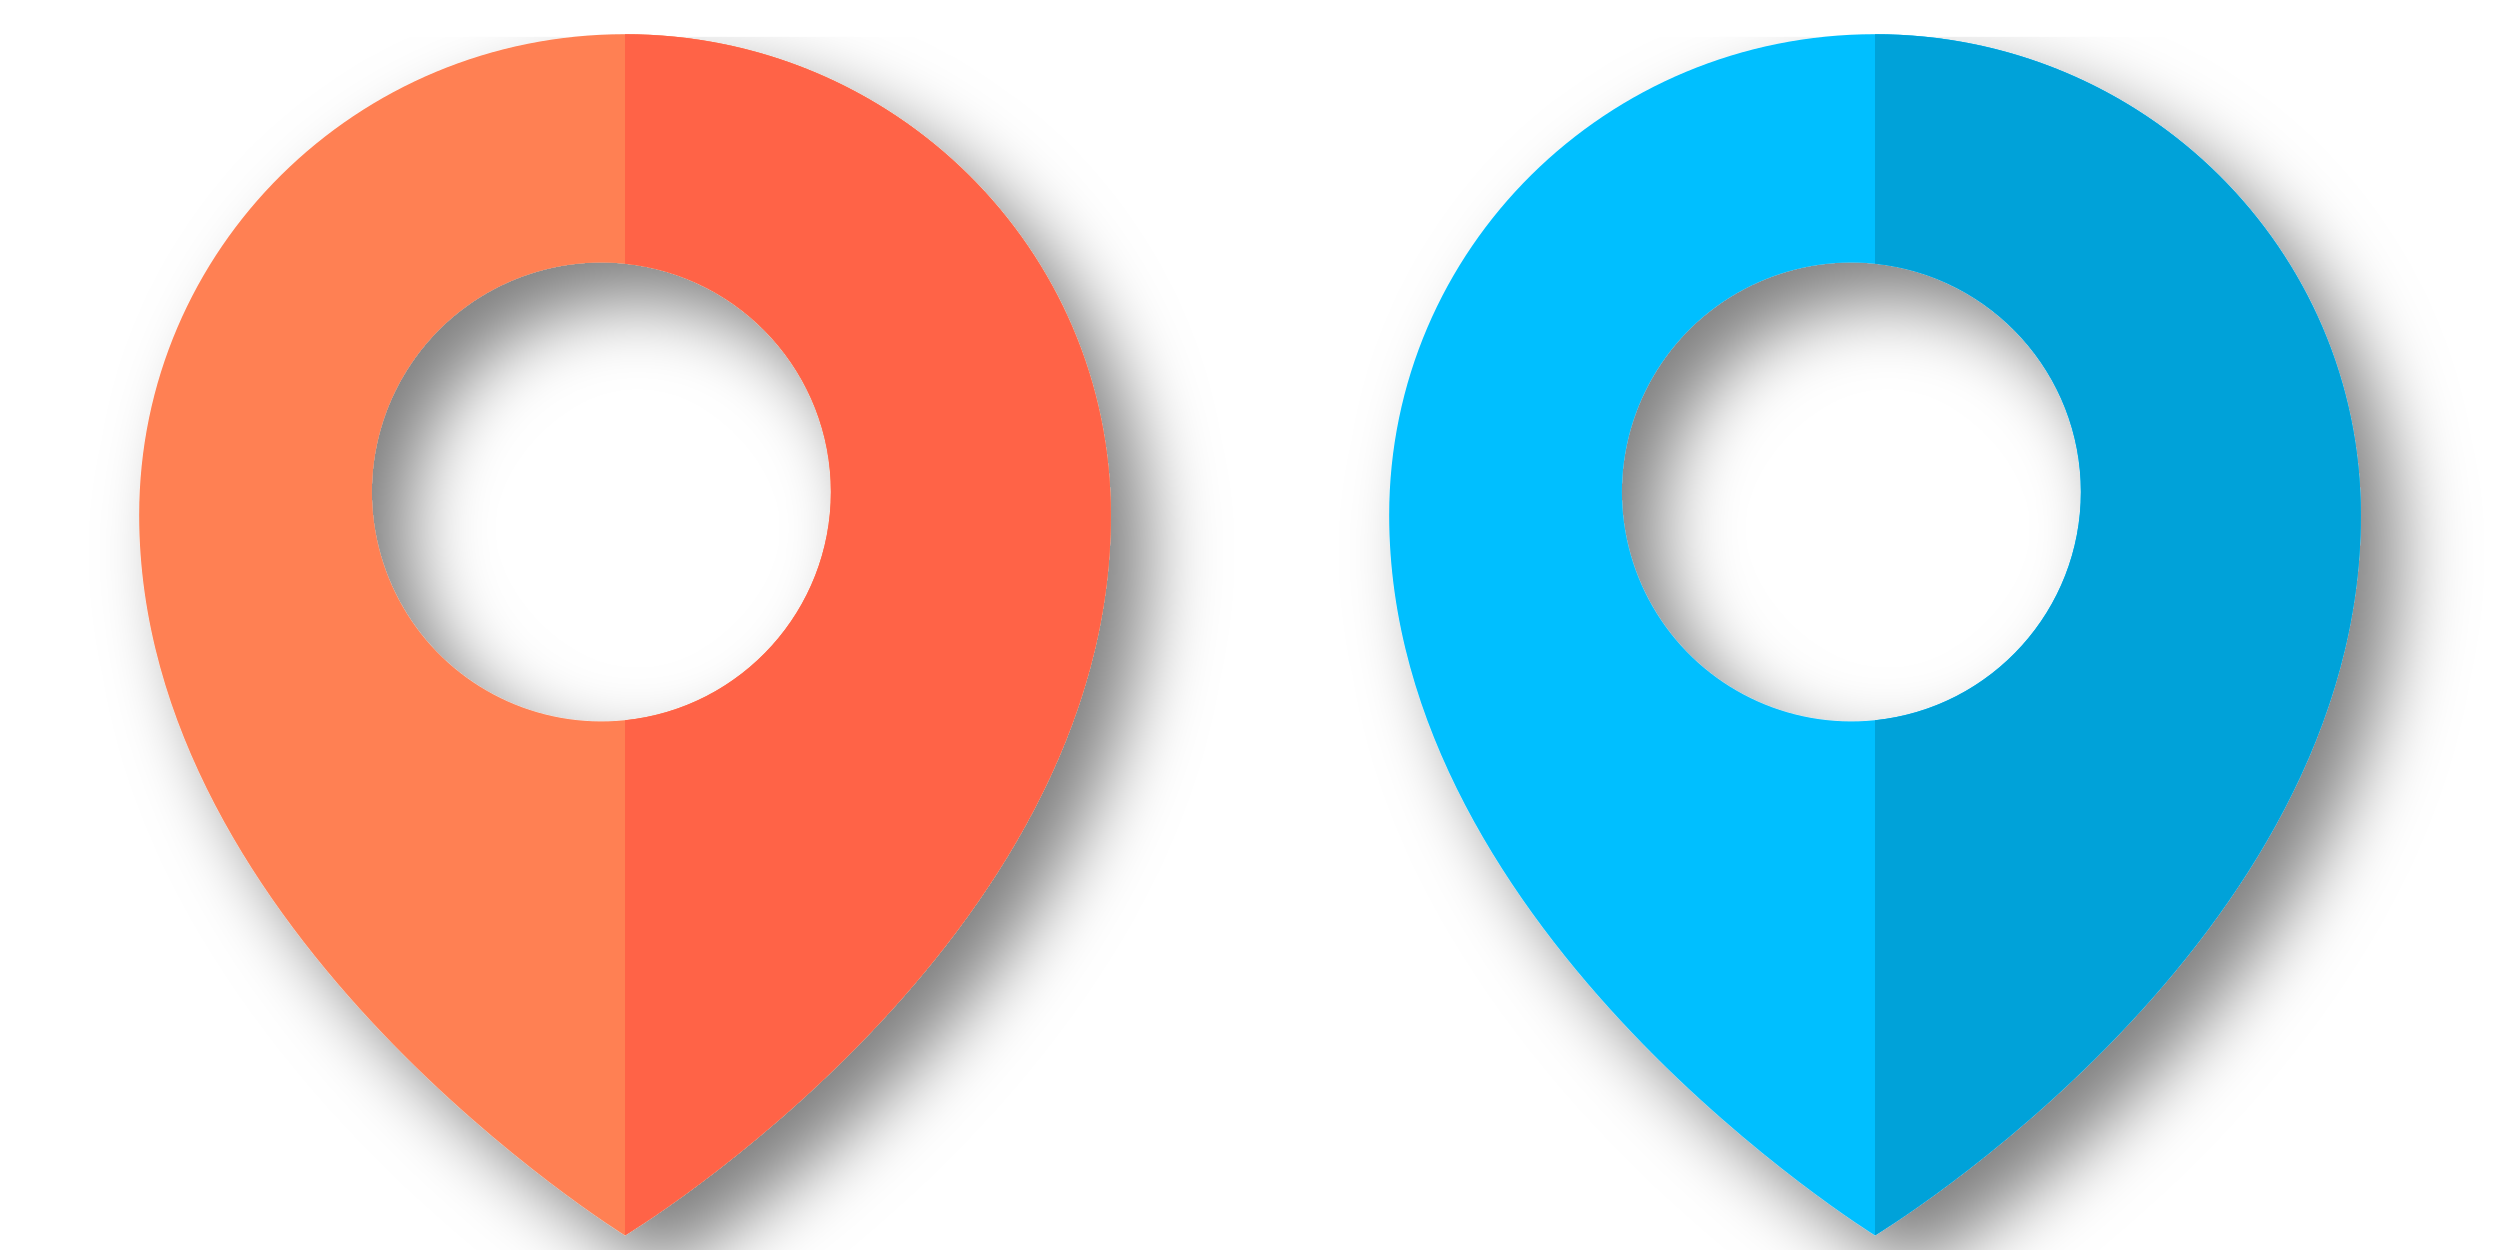
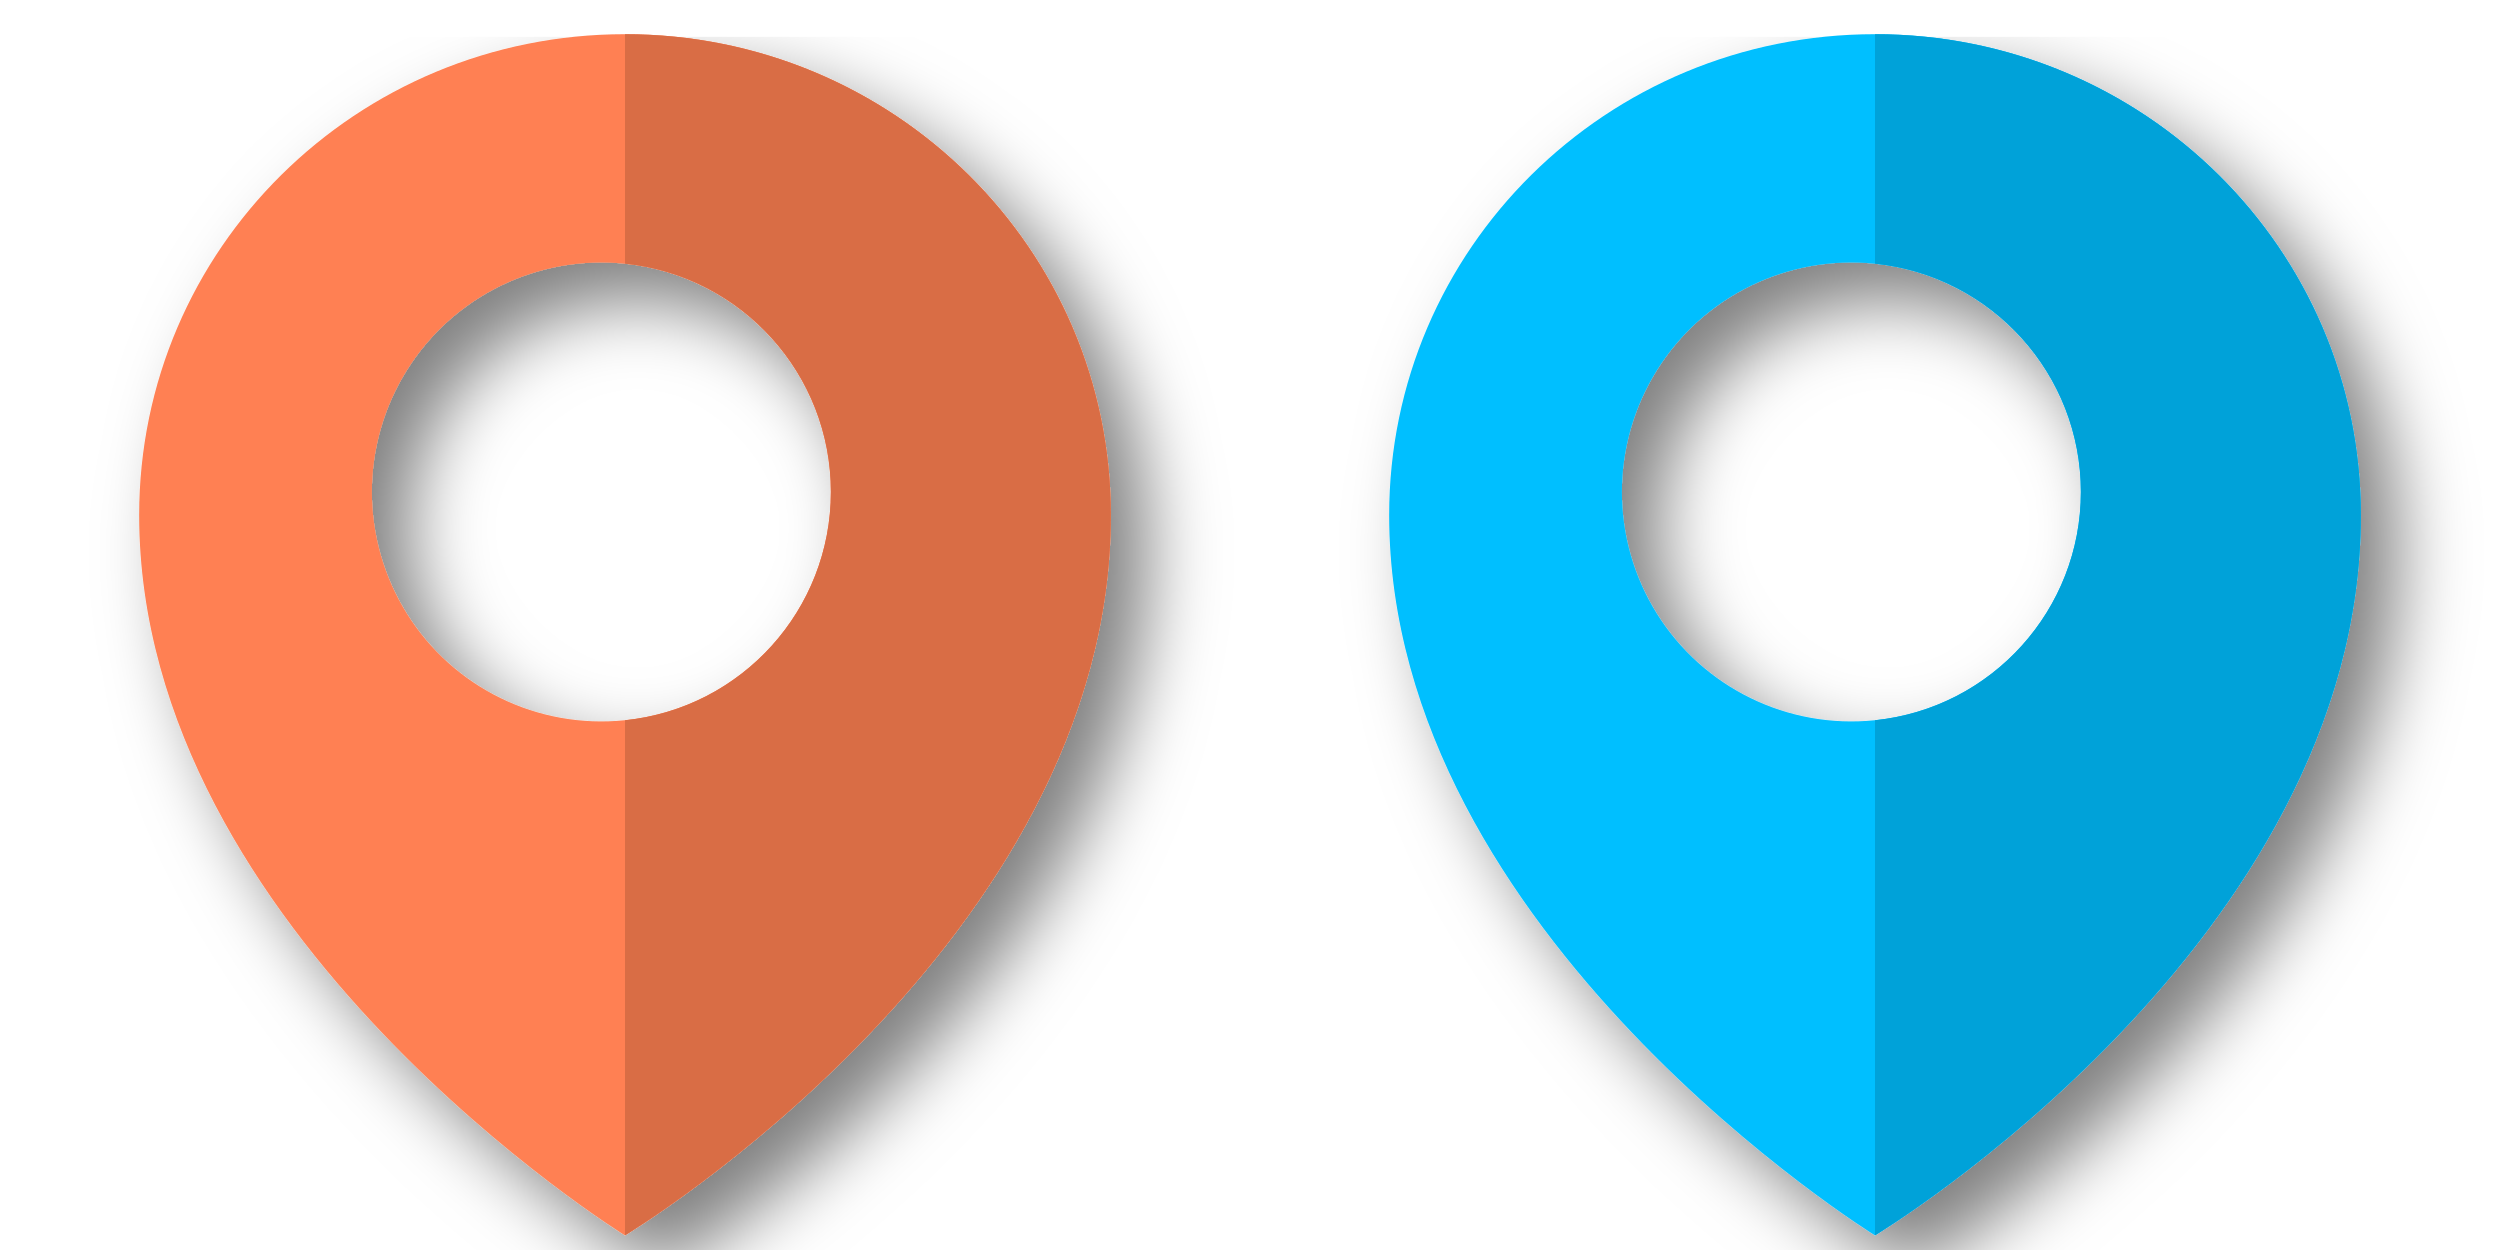
<svg xmlns="http://www.w3.org/2000/svg" width="1024" height="512" viewBox="0 0 1024 512">
  <defs>
    <filter id="shadow" x="-20%" y="-20%" width="140%" height="140%">
      <feDropShadow dx="15" dy="15" stdDeviation="15" flood-color="#000000" flood-opacity="0.5" />
    </filter>
  </defs>
  <g transform="translate(0, 0)" filter="url(#shadow)">
-     <path fill="hsl(16, 100%, 66%)" d="M256 14C146 14 57 102 57 211c0 172 199 295 199 295s199-120 199-295c0-109-89-197-199-197zm0 281a94 94 0 1 1 0-187 94 94 0 0 1 0 187z" />
-     <path fill="hsl(9, 100%, 64%)" d="M256 14v94a94 94 0 0 1 0 187v211s199-120 199-295c0-109-89-197-199-197z" />
+     <path fill="#FF8052" d="M256 14C146 14 57 102 57 211c0 172 199 295 199 295s199-120 199-295c0-109-89-197-199-197zm0 281a94 94 0 1 1 0-187 94 94 0 0 1 0 187z" />
+     <path fill="#D96D45" d="M256 14v94a94 94 0 0 1 0 187v211s199-120 199-295c0-109-89-197-199-197z" />
  </g>
  <g transform="translate(512, 0)" filter="url(#shadow)">
    <path fill="#00BFFF" d="M256 14C146 14 57 102 57 211c0 172 199 295 199 295s199-120 199-295c0-109-89-197-199-197zm0 281a94 94 0 1 1 0-187 94 94 0 0 1 0 187z" />
    <path fill="#00A2D9" d="M256 14v94a94 94 0 0 1 0 187v211s199-120 199-295c0-109-89-197-199-197z" />
  </g>
</svg>
